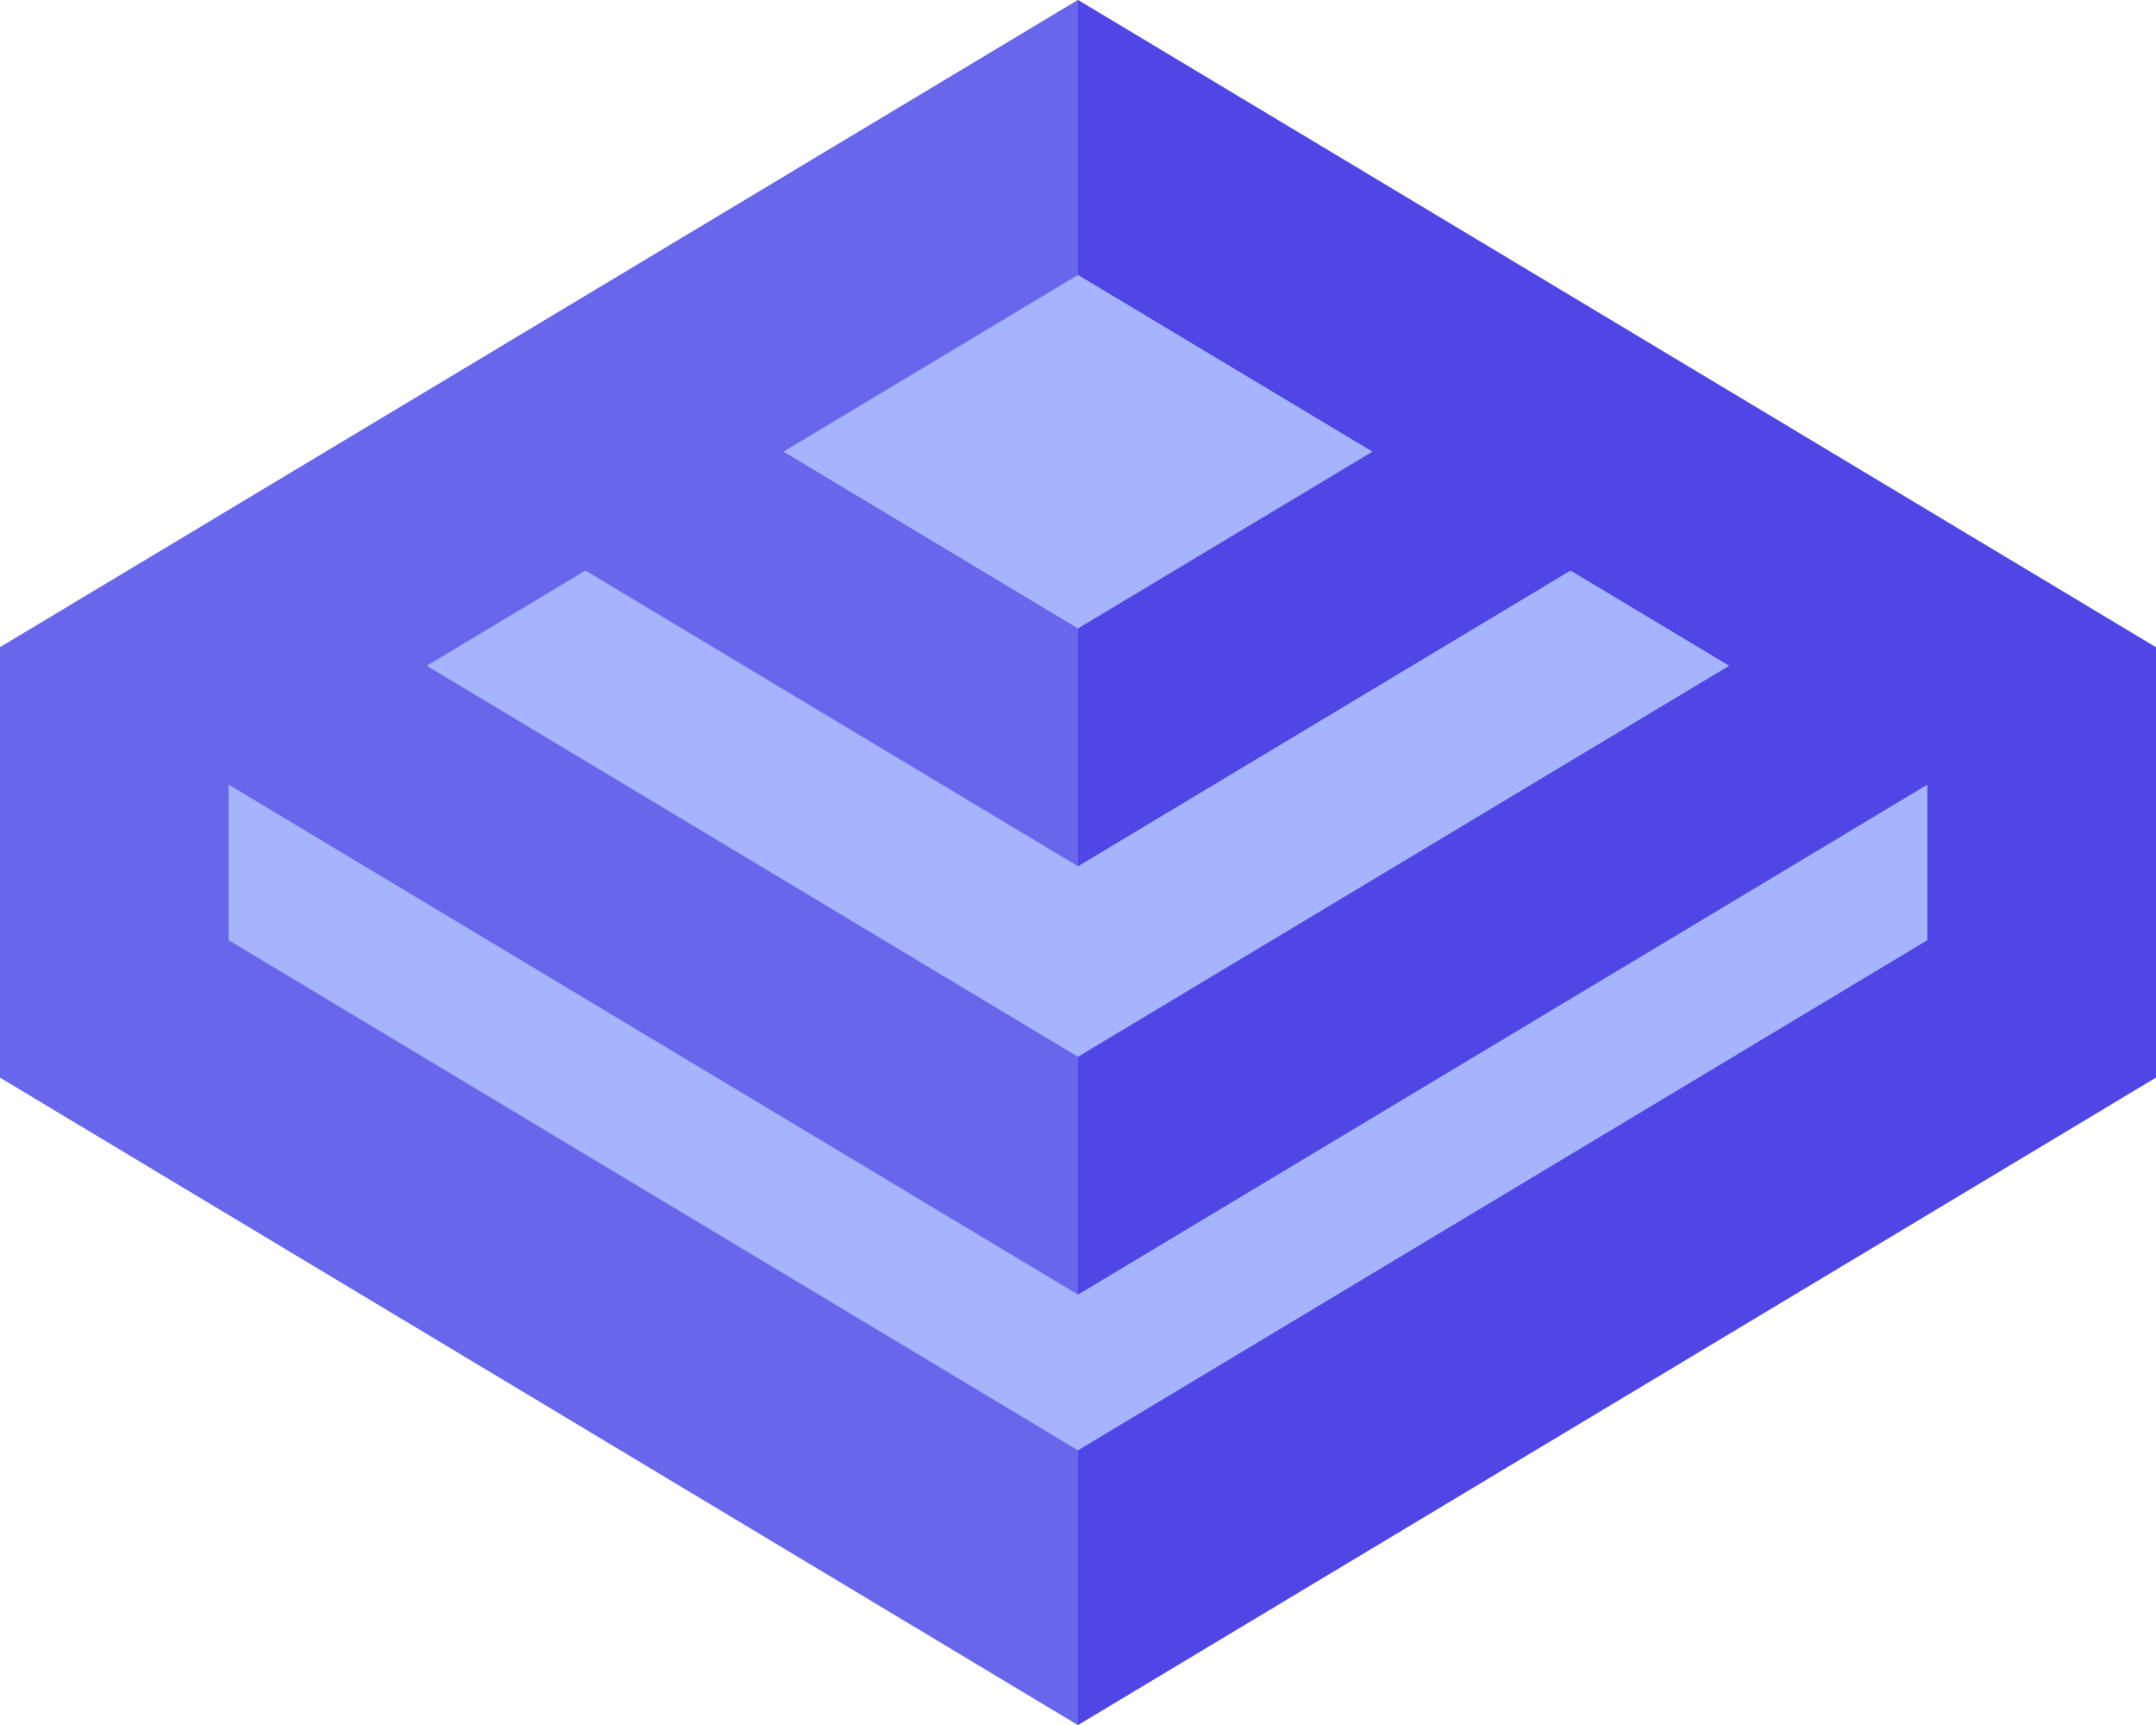
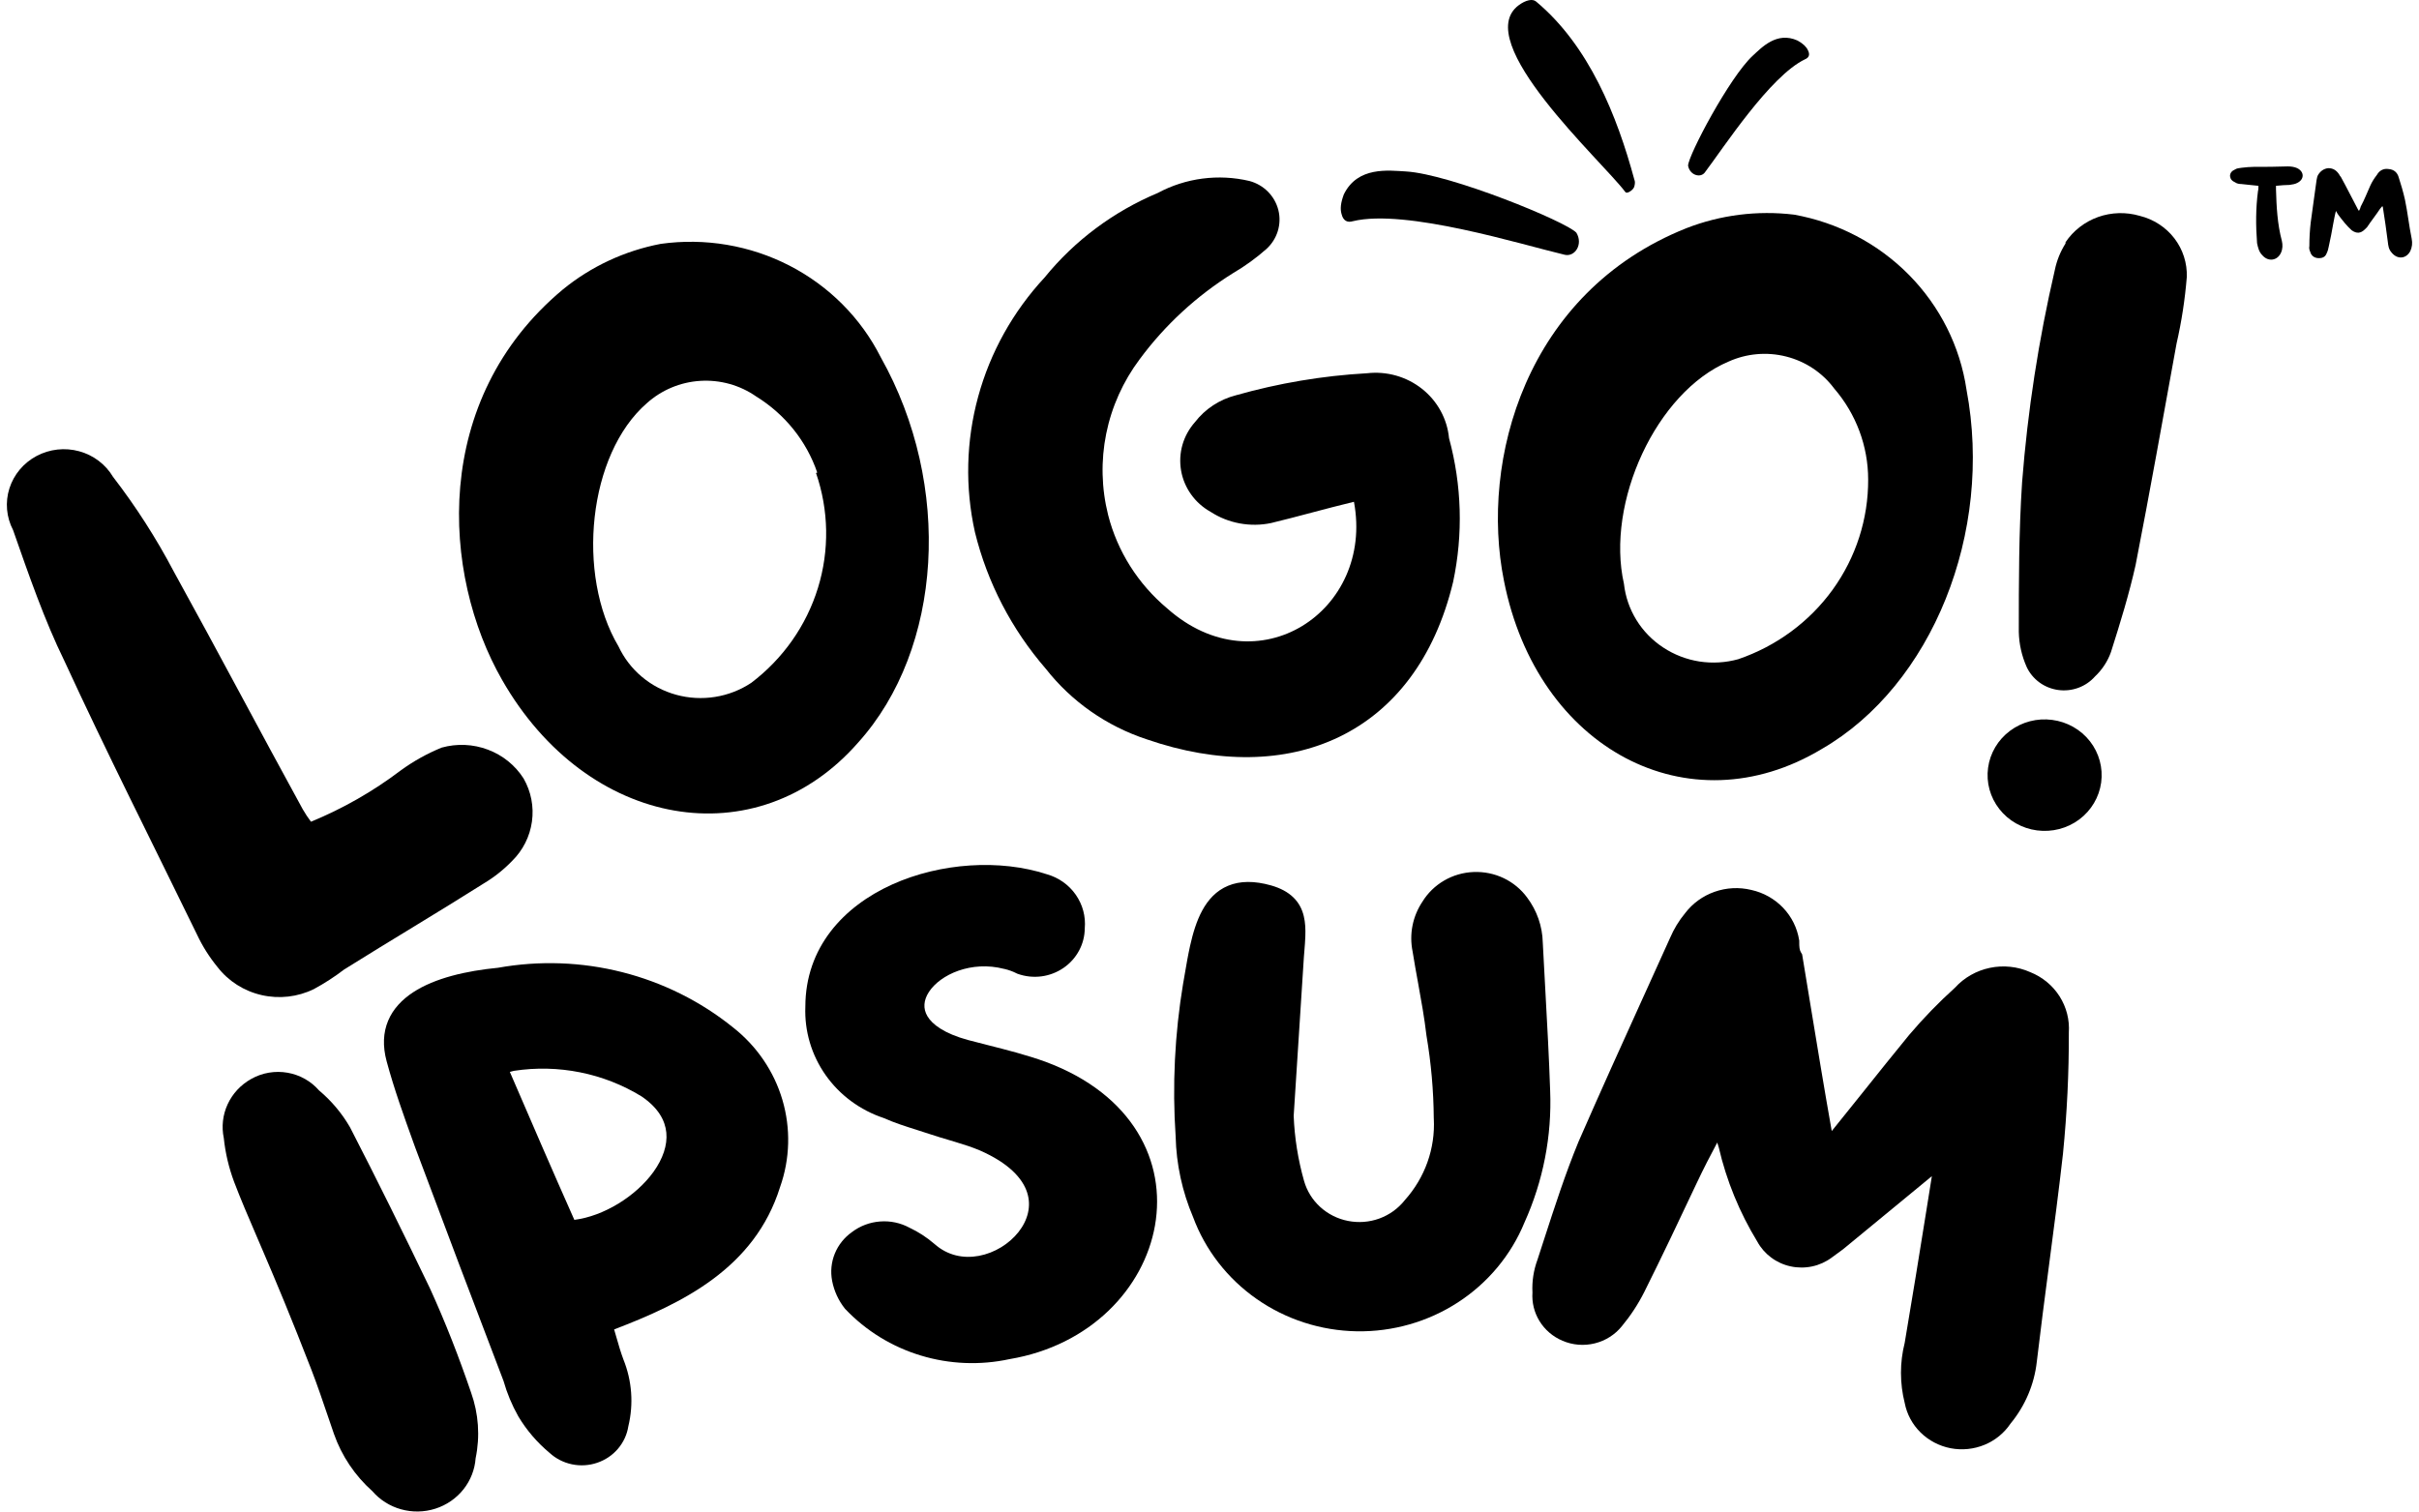
- <svg xmlns="http://www.w3.org/2000/svg" id="logo-39" width="50" height="40" viewBox="0 0 50 40" fill="none">
-   <path d="M25 0L50 15.01V24.986L25 40L0 24.986V15.01L25 0Z" fill="#A5B4FC" class="ccompli2" />
-   <path fill-rule="evenodd" clip-rule="evenodd" d="M0 15.01L25 0L50 15.01V24.986L25 40L0 24.986V15.01ZM25 33.631L44.697 21.802V18.195L44.696 18.195L25 30.02L5.304 18.195L5.303 18.195V21.802L25 33.631ZM25 24.505L40.102 15.438L36.423 13.23L25 20.088L13.577 13.23L9.898 15.438L25 24.505ZM25 14.573L31.829 10.473L25 6.375L18.171 10.473L25 14.573Z" fill="#4F46E5" class="ccustom" />
-   <path d="M25 0L0 15.01V24.986L25 40L25 0Z" fill="#A5B4FC" class="ccompli2" fill-opacity="0.3" />
+ <svg xmlns="http://www.w3.org/2000/svg" id="logo-74" width="32" height="20" viewBox="0 0 70 44" fill="none">
+   <path class="ccustom" d="M65.527 5.409C65.527 5.46 65.527 5.524 65.514 5.562C65.448 6.063 65.448 6.563 65.487 7.076C65.514 7.204 65.54 7.332 65.645 7.435C65.815 7.627 66.078 7.589 66.183 7.358C66.235 7.243 66.235 7.127 66.209 7.012C66.078 6.524 66.052 6.011 66.038 5.511C66.038 5.485 66.038 5.447 66.038 5.409C66.183 5.396 66.314 5.383 66.432 5.383C66.524 5.37 66.603 5.357 66.668 5.319C66.865 5.216 66.865 4.998 66.655 4.895C66.576 4.857 66.471 4.844 66.379 4.844C66.052 4.857 65.724 4.857 65.396 4.857C65.278 4.857 65.159 4.87 65.041 4.883C64.976 4.895 64.897 4.895 64.845 4.934C64.753 4.972 64.7 5.037 64.7 5.126C64.713 5.216 64.753 5.267 64.845 5.306C64.897 5.344 64.963 5.357 65.028 5.357C65.186 5.37 65.356 5.396 65.527 5.409ZM69.134 5.999C69.134 6.011 69.147 6.024 69.147 6.024C69.2 6.37 69.252 6.704 69.292 7.037C69.305 7.153 69.318 7.255 69.397 7.345C69.567 7.563 69.829 7.538 69.948 7.307C70 7.191 70.013 7.076 69.987 6.948C69.908 6.563 69.869 6.178 69.79 5.806C69.738 5.575 69.672 5.357 69.606 5.152C69.567 5.024 69.475 4.934 69.318 4.921C69.16 4.895 69.042 4.972 68.977 5.088C68.898 5.19 68.832 5.293 68.78 5.409C68.688 5.614 68.609 5.819 68.505 6.011C68.491 6.063 68.478 6.101 68.452 6.14C68.439 6.114 68.426 6.101 68.426 6.101C68.255 5.78 68.098 5.46 67.927 5.152C67.901 5.126 67.888 5.101 67.875 5.075C67.796 4.96 67.704 4.895 67.56 4.895C67.429 4.908 67.324 4.985 67.258 5.101C67.232 5.152 67.232 5.19 67.219 5.242C67.166 5.652 67.101 6.063 67.049 6.473C67.022 6.704 67.009 6.935 67.009 7.166C66.996 7.217 67.009 7.281 67.035 7.332C67.062 7.435 67.14 7.499 67.245 7.512C67.376 7.525 67.468 7.486 67.508 7.384C67.547 7.307 67.56 7.243 67.573 7.178C67.626 6.948 67.665 6.73 67.704 6.512C67.731 6.383 67.744 6.281 67.783 6.14C67.809 6.191 67.835 6.229 67.862 6.268C67.98 6.422 68.098 6.576 68.242 6.704C68.386 6.807 68.505 6.794 68.623 6.678C68.649 6.653 68.662 6.64 68.688 6.614C68.806 6.435 68.951 6.255 69.069 6.075C69.095 6.05 69.108 6.024 69.134 5.999Z" fill="#000000" />
+   <path class="ccustom" d="M38.909 5.66C38.818 5.904 38.8 6.08 38.842 6.226C38.889 6.424 39.009 6.489 39.173 6.439C40.714 6.066 44.093 7.124 45.344 7.418C45.639 7.48 45.879 7.108 45.677 6.774C45.383 6.451 42.006 5.067 40.718 4.991C40.213 4.963 39.31 4.837 38.909 5.66Z" fill="#000000" />
+   <path class="ccustom" d="M52.113 1.18C52.278 1.272 52.369 1.361 52.415 1.46C52.482 1.589 52.447 1.679 52.333 1.725C51.315 2.211 49.959 4.303 49.412 5.025C49.28 5.191 48.974 5.094 48.928 4.821C48.937 4.513 50.138 2.242 50.809 1.623C51.072 1.382 51.508 0.908 52.113 1.18Z" fill="#000000" />
+   <path class="ccustom" d="M44.002 0.15C44.2 0.004 44.405 -0.047 44.509 0.048C46.046 1.333 46.861 3.368 47.365 5.231C47.385 5.274 47.386 5.336 47.37 5.401C47.364 5.457 47.323 5.515 47.257 5.561C47.186 5.611 47.126 5.626 47.097 5.583C46.424 4.687 42.577 1.202 44.002 0.15Z" fill="#000000" />
+   <path class="ccustom" d="M11.461 22.428C11.829 22.16 12.23 21.936 12.653 21.763C13.097 21.639 13.569 21.66 13.999 21.822C14.43 21.984 14.794 22.278 15.038 22.661C15.256 23.042 15.342 23.483 15.281 23.916C15.221 24.349 15.019 24.752 14.704 25.062C14.461 25.314 14.184 25.534 13.882 25.715C12.534 26.567 11.175 27.371 9.815 28.222C9.537 28.435 9.242 28.626 8.933 28.793C8.463 29.023 7.925 29.084 7.414 28.967C6.902 28.85 6.448 28.562 6.131 28.152C5.894 27.862 5.693 27.545 5.535 27.208C4.247 24.561 2.911 21.926 1.671 19.233C1.099 18.067 0.634 16.727 0.181 15.432C-0.015 15.056 -0.054 14.62 0.074 14.217C0.202 13.814 0.485 13.476 0.864 13.274C1.243 13.072 1.688 13.022 2.104 13.136C2.519 13.249 2.873 13.517 3.09 13.882C3.757 14.748 4.348 15.669 4.855 16.633C6.143 18.965 7.371 21.297 8.611 23.558C8.683 23.683 8.763 23.804 8.85 23.92C9.783 23.536 10.661 23.035 11.461 22.428Z" fill="#000000" />
+   <path class="ccustom" d="M24.776 21.614C21.831 24.983 16.894 24.132 14.414 19.795C12.649 16.718 12.339 11.634 16.179 8.428C16.999 7.757 17.979 7.3 19.029 7.099C20.316 6.919 21.628 7.141 22.778 7.733C23.928 8.326 24.857 9.259 25.432 10.399C27.531 14.129 27.233 18.886 24.776 21.614ZM23.584 13.756C23.271 12.839 22.643 12.057 21.807 11.541C21.334 11.211 20.759 11.051 20.179 11.087C19.599 11.123 19.05 11.354 18.623 11.739C16.918 13.22 16.56 16.729 17.8 18.816C17.959 19.156 18.191 19.459 18.481 19.702C18.771 19.946 19.112 20.124 19.48 20.225C19.848 20.326 20.234 20.347 20.611 20.287C20.989 20.227 21.348 20.087 21.664 19.877C22.588 19.176 23.266 18.212 23.604 17.117C23.942 16.022 23.922 14.851 23.548 13.768L23.584 13.756Z" fill="#000000" />
+   <path class="ccustom" d="M36.795 15.225C36.494 15.289 36.182 15.292 35.879 15.236C35.576 15.18 35.288 15.066 35.031 14.899C34.806 14.773 34.612 14.6 34.464 14.392C34.316 14.185 34.216 13.947 34.173 13.698C34.13 13.448 34.143 13.192 34.213 12.948C34.283 12.704 34.408 12.479 34.578 12.287C34.874 11.903 35.294 11.628 35.77 11.506C37.013 11.153 38.293 10.938 39.586 10.865C39.87 10.833 40.157 10.856 40.432 10.934C40.707 11.012 40.962 11.143 41.185 11.319C41.407 11.495 41.591 11.712 41.726 11.959C41.861 12.205 41.944 12.475 41.971 12.754C42.343 14.121 42.384 15.554 42.09 16.939C41.017 21.416 37.32 22.955 33.171 21.521C32.006 21.137 30.985 20.423 30.237 19.469C29.241 18.32 28.534 16.958 28.174 15.493C27.883 14.189 27.915 12.835 28.268 11.545C28.62 10.255 29.283 9.067 30.201 8.078C31.073 7.004 32.204 6.159 33.493 5.618C34.307 5.18 35.26 5.055 36.164 5.269C36.369 5.324 36.555 5.432 36.703 5.582C36.85 5.731 36.955 5.917 37.005 6.119C37.055 6.321 37.048 6.533 36.986 6.732C36.924 6.931 36.809 7.11 36.653 7.251C36.355 7.514 36.031 7.749 35.687 7.95C34.627 8.61 33.704 9.461 32.968 10.457C32.485 11.101 32.153 11.841 31.994 12.625C31.836 13.408 31.855 14.216 32.05 14.992C32.32 16.05 32.92 16.999 33.767 17.709C36.39 20.04 39.8 17.79 39.204 14.607C38.334 14.817 37.571 15.039 36.795 15.225Z" fill="#000000" />
+   <path class="ccustom" d="M52.822 21.801C48.946 24.133 44.535 21.801 43.569 16.904C42.865 13.406 44.201 8.51 48.875 6.644C49.869 6.256 50.948 6.12 52.011 6.248C53.288 6.477 54.459 7.091 55.36 8.005C56.26 8.919 56.845 10.087 57.031 11.343C57.818 15.505 56.029 19.947 52.822 21.801ZM54.169 13.954C54.168 12.986 53.818 12.049 53.179 11.308C52.838 10.85 52.345 10.521 51.784 10.379C51.223 10.236 50.629 10.289 50.103 10.527C48.004 11.413 46.526 14.631 47.062 16.997C47.103 17.369 47.227 17.727 47.424 18.047C47.621 18.367 47.888 18.641 48.205 18.849C48.522 19.058 48.881 19.197 49.258 19.256C49.636 19.314 50.022 19.291 50.389 19.189C51.498 18.81 52.459 18.102 53.137 17.164C53.814 16.225 54.175 15.103 54.169 13.954Z" fill="#000000" />
+   <path class="ccustom" d="M60.95 22.78C60.891 23.207 60.662 23.593 60.312 23.855C59.962 24.116 59.52 24.23 59.084 24.173C58.647 24.116 58.252 23.892 57.985 23.549C57.718 23.207 57.6 22.775 57.659 22.349C57.717 21.922 57.947 21.535 58.297 21.274C58.647 21.013 59.089 20.898 59.525 20.956C59.961 21.013 60.357 21.237 60.624 21.579C60.891 21.921 61.008 22.353 60.95 22.78ZM59.913 7.052C60.139 6.714 60.472 6.456 60.861 6.317C61.25 6.179 61.674 6.167 62.071 6.283C62.474 6.382 62.83 6.613 63.08 6.937C63.329 7.262 63.457 7.661 63.442 8.067C63.389 8.718 63.29 9.365 63.144 10.002C62.751 12.159 62.369 14.316 61.952 16.449C61.761 17.3 61.51 18.117 61.236 18.979C61.141 19.249 60.981 19.493 60.771 19.691C60.64 19.839 60.474 19.953 60.286 20.022C60.098 20.091 59.895 20.113 59.697 20.085C59.498 20.057 59.31 19.981 59.15 19.863C58.99 19.745 58.862 19.589 58.78 19.411C58.638 19.09 58.561 18.746 58.553 18.396C58.553 16.951 58.553 15.493 58.649 14.036C58.811 11.956 59.13 9.891 59.602 7.857C59.658 7.584 59.763 7.324 59.913 7.087V7.052Z" fill="#000000" />
+   <path class="ccustom" fill-rule="evenodd" clip-rule="evenodd" d="M6.423 32.149C6.282 32.456 6.244 32.799 6.313 33.128C6.358 33.563 6.459 33.99 6.612 34.401C6.803 34.904 7.017 35.401 7.28 36.014C7.341 36.155 7.404 36.302 7.47 36.457C7.826 37.287 8.272 38.348 8.867 39.884C9.035 40.32 9.184 40.76 9.335 41.203C9.396 41.381 9.457 41.561 9.519 41.741C9.743 42.38 10.129 42.955 10.639 43.41C10.856 43.661 11.144 43.843 11.467 43.934C11.796 44.027 12.145 44.021 12.471 43.917C12.796 43.813 13.082 43.616 13.291 43.351C13.496 43.091 13.618 42.778 13.642 42.45C13.775 41.813 13.729 41.152 13.51 40.538C13.162 39.517 12.766 38.496 12.309 37.496L12.307 37.492C11.555 35.928 10.791 34.375 9.99 32.822L9.984 32.811C9.75 32.406 9.446 32.045 9.085 31.742C8.85 31.472 8.527 31.29 8.17 31.227C7.805 31.163 7.429 31.227 7.109 31.409C6.806 31.578 6.566 31.837 6.423 32.149Z" fill="#000000" />
+   <path class="ccustom" fill-rule="evenodd" clip-rule="evenodd" d="M17.906 28.299C16.727 28 15.496 27.957 14.298 28.171C13.371 28.261 12.458 28.47 11.825 28.884C11.503 29.095 11.242 29.366 11.097 29.71C10.951 30.056 10.933 30.452 11.052 30.893C11.27 31.701 11.553 32.486 11.835 33.269L11.881 33.396L11.882 33.399C12.732 35.673 13.589 37.94 14.454 40.199C14.555 40.555 14.698 40.898 14.88 41.222L14.883 41.228C15.123 41.63 15.431 41.99 15.793 42.292C15.975 42.459 16.199 42.574 16.442 42.625C16.687 42.677 16.943 42.662 17.18 42.581C17.417 42.501 17.628 42.359 17.788 42.169C17.945 41.983 18.049 41.759 18.086 41.521C18.243 40.872 18.193 40.193 17.943 39.573C17.865 39.365 17.803 39.152 17.739 38.927C17.718 38.853 17.696 38.776 17.673 38.699C19.653 37.942 21.761 36.924 22.502 34.556C22.792 33.738 22.816 32.852 22.571 32.019C22.326 31.186 21.822 30.447 21.13 29.905C20.188 29.146 19.087 28.598 17.906 28.299ZM14.638 31.203C14.677 31.192 14.716 31.182 14.756 31.172C16.045 30.974 17.365 31.238 18.471 31.916C18.958 32.247 19.158 32.616 19.192 32.97C19.228 33.335 19.092 33.73 18.82 34.111C18.304 34.828 17.364 35.403 16.515 35.51C15.896 34.117 15.268 32.666 14.638 31.203Z" fill="#000000" />
+   <path class="ccustom" d="M25.765 25.747C27.168 25.113 28.907 25.004 30.268 25.45C30.611 25.547 30.908 25.758 31.109 26.047C31.309 26.334 31.401 26.679 31.37 27.024C31.368 27.249 31.312 27.469 31.206 27.668C31.098 27.871 30.942 28.045 30.751 28.176C30.56 28.307 30.339 28.392 30.108 28.422C29.876 28.452 29.64 28.427 29.421 28.349L29.404 28.343L29.388 28.335C29.276 28.278 29.157 28.235 29.033 28.206L29.025 28.205C28.068 27.956 27.165 28.368 26.835 28.874C26.678 29.115 26.659 29.359 26.79 29.581C26.93 29.818 27.274 30.084 27.97 30.274C28.162 30.325 28.358 30.375 28.557 30.425C29.108 30.565 29.68 30.71 30.233 30.91L30.235 30.911C32.788 31.861 33.739 33.827 33.413 35.677C33.091 37.507 31.529 39.171 29.179 39.564C28.324 39.749 27.434 39.713 26.598 39.459C25.759 39.205 25.003 38.74 24.405 38.111L24.39 38.095C24.201 37.858 24.074 37.58 24.017 37.284C23.966 37.018 23.993 36.742 24.096 36.49C24.198 36.24 24.372 36.023 24.595 35.865C24.831 35.686 25.116 35.579 25.414 35.557C25.71 35.534 26.008 35.597 26.268 35.738C26.529 35.861 26.771 36.018 26.988 36.205L26.992 36.208C27.377 36.552 27.842 36.641 28.288 36.558C28.741 36.474 29.167 36.212 29.441 35.865C29.713 35.52 29.822 35.109 29.692 34.711C29.562 34.31 29.17 33.861 28.308 33.485C28.083 33.391 27.85 33.316 27.607 33.243C27.541 33.223 27.475 33.203 27.407 33.183C27.228 33.13 27.043 33.075 26.862 33.014C26.737 32.973 26.613 32.933 26.49 32.894C26.155 32.788 25.829 32.684 25.514 32.544C24.83 32.316 24.239 31.879 23.829 31.297C23.417 30.712 23.21 30.013 23.238 29.304C23.24 27.575 24.353 26.385 25.765 25.747Z" fill="#000000" />
+   <path class="ccustom" d="M43.562 25.563C43.29 25.433 42.989 25.372 42.686 25.384C42.383 25.396 42.089 25.481 41.828 25.633C41.57 25.783 41.353 25.994 41.198 26.246C41.056 26.458 40.957 26.696 40.908 26.945C40.859 27.194 40.86 27.45 40.911 27.699C40.962 28.018 41.018 28.329 41.074 28.635C41.166 29.142 41.255 29.637 41.314 30.142L41.316 30.155C41.45 30.948 41.521 31.749 41.527 32.552L41.528 32.563C41.574 33.431 41.271 34.281 40.686 34.934L40.677 34.945C40.486 35.184 40.231 35.366 39.941 35.472C39.651 35.577 39.336 35.601 39.032 35.541C38.728 35.482 38.448 35.341 38.221 35.134C37.995 34.928 37.832 34.663 37.75 34.37C37.576 33.755 37.475 33.121 37.45 32.483L37.747 27.857C37.752 27.797 37.757 27.735 37.762 27.672C37.773 27.531 37.785 27.388 37.789 27.255C37.796 27.058 37.79 26.856 37.743 26.665C37.696 26.47 37.605 26.284 37.443 26.126C37.283 25.969 37.067 25.853 36.795 25.775C36.304 25.636 35.888 25.64 35.542 25.784C35.195 25.927 34.958 26.194 34.79 26.502C34.623 26.808 34.516 27.17 34.435 27.532C34.375 27.801 34.327 28.083 34.281 28.352C34.265 28.445 34.249 28.535 34.234 28.624L34.233 28.626C33.988 30.1 33.914 31.596 34.015 33.086C34.034 33.891 34.206 34.686 34.522 35.429C34.878 36.389 35.524 37.221 36.374 37.814C37.225 38.409 38.241 38.736 39.288 38.754C40.334 38.771 41.361 38.477 42.232 37.911C43.102 37.346 43.777 36.535 44.166 35.588C44.711 34.38 44.967 33.067 44.914 31.748C44.882 30.785 44.828 29.815 44.775 28.85C44.749 28.376 44.723 27.904 44.699 27.434C44.688 26.963 44.529 26.507 44.244 26.127C44.068 25.887 43.834 25.693 43.562 25.563Z" fill="#000000" />
+   <path class="ccustom" d="M53.196 32.817C53.169 32.852 53.139 32.887 53.109 32.924C52.888 31.675 52.682 30.427 52.477 29.177C52.403 28.728 52.329 28.277 52.255 27.828L52.246 27.778L52.219 27.735C52.168 27.653 52.163 27.573 52.163 27.403V27.383L52.16 27.364C52.104 27.012 51.941 26.684 51.692 26.424C51.444 26.165 51.122 25.984 50.768 25.906C50.414 25.82 50.043 25.839 49.7 25.96C49.358 26.08 49.06 26.296 48.843 26.581C48.662 26.8 48.514 27.043 48.404 27.302C48.152 27.86 47.898 28.42 47.644 28.981L47.639 28.991C47.004 30.392 46.365 31.803 45.744 33.225L45.742 33.229C45.361 34.151 45.047 35.123 44.733 36.091C44.67 36.284 44.608 36.478 44.545 36.67C44.432 36.976 44.382 37.3 44.399 37.625C44.379 37.916 44.45 38.205 44.603 38.455C44.759 38.71 44.994 38.911 45.273 39.029C45.569 39.156 45.899 39.183 46.213 39.105C46.525 39.028 46.803 38.852 47.002 38.604C47.256 38.298 47.474 37.965 47.652 37.612C48.178 36.56 48.681 35.496 49.181 34.436C49.375 34.026 49.563 33.659 49.777 33.259C49.792 33.308 49.807 33.356 49.822 33.404C50.046 34.37 50.425 35.295 50.944 36.145C51.042 36.325 51.179 36.482 51.345 36.606C51.513 36.732 51.707 36.82 51.913 36.864C52.119 36.909 52.333 36.909 52.54 36.865C52.746 36.821 52.94 36.733 53.108 36.608L53.441 36.364L56.023 34.238L55.871 35.189C55.661 36.497 55.453 37.794 55.232 39.091C55.087 39.666 55.088 40.267 55.233 40.842C55.295 41.165 55.455 41.463 55.692 41.697C55.931 41.933 56.237 42.094 56.57 42.158C56.903 42.222 57.248 42.186 57.561 42.056C57.868 41.928 58.13 41.713 58.313 41.44C58.739 40.923 59.004 40.298 59.077 39.638C59.187 38.706 59.31 37.762 59.434 36.818C59.577 35.73 59.72 34.642 59.84 33.575L59.84 33.572C59.956 32.404 60.013 31.231 60.009 30.058C60.034 29.687 59.94 29.318 59.739 29.002C59.537 28.685 59.238 28.439 58.884 28.298C58.517 28.135 58.105 28.091 57.71 28.174C57.318 28.256 56.963 28.458 56.696 28.751C56.22 29.181 55.773 29.642 55.359 30.13L55.356 30.134C54.904 30.685 54.454 31.247 54.008 31.806C53.736 32.145 53.465 32.484 53.196 32.817Z" fill="#000000" />
</svg>
